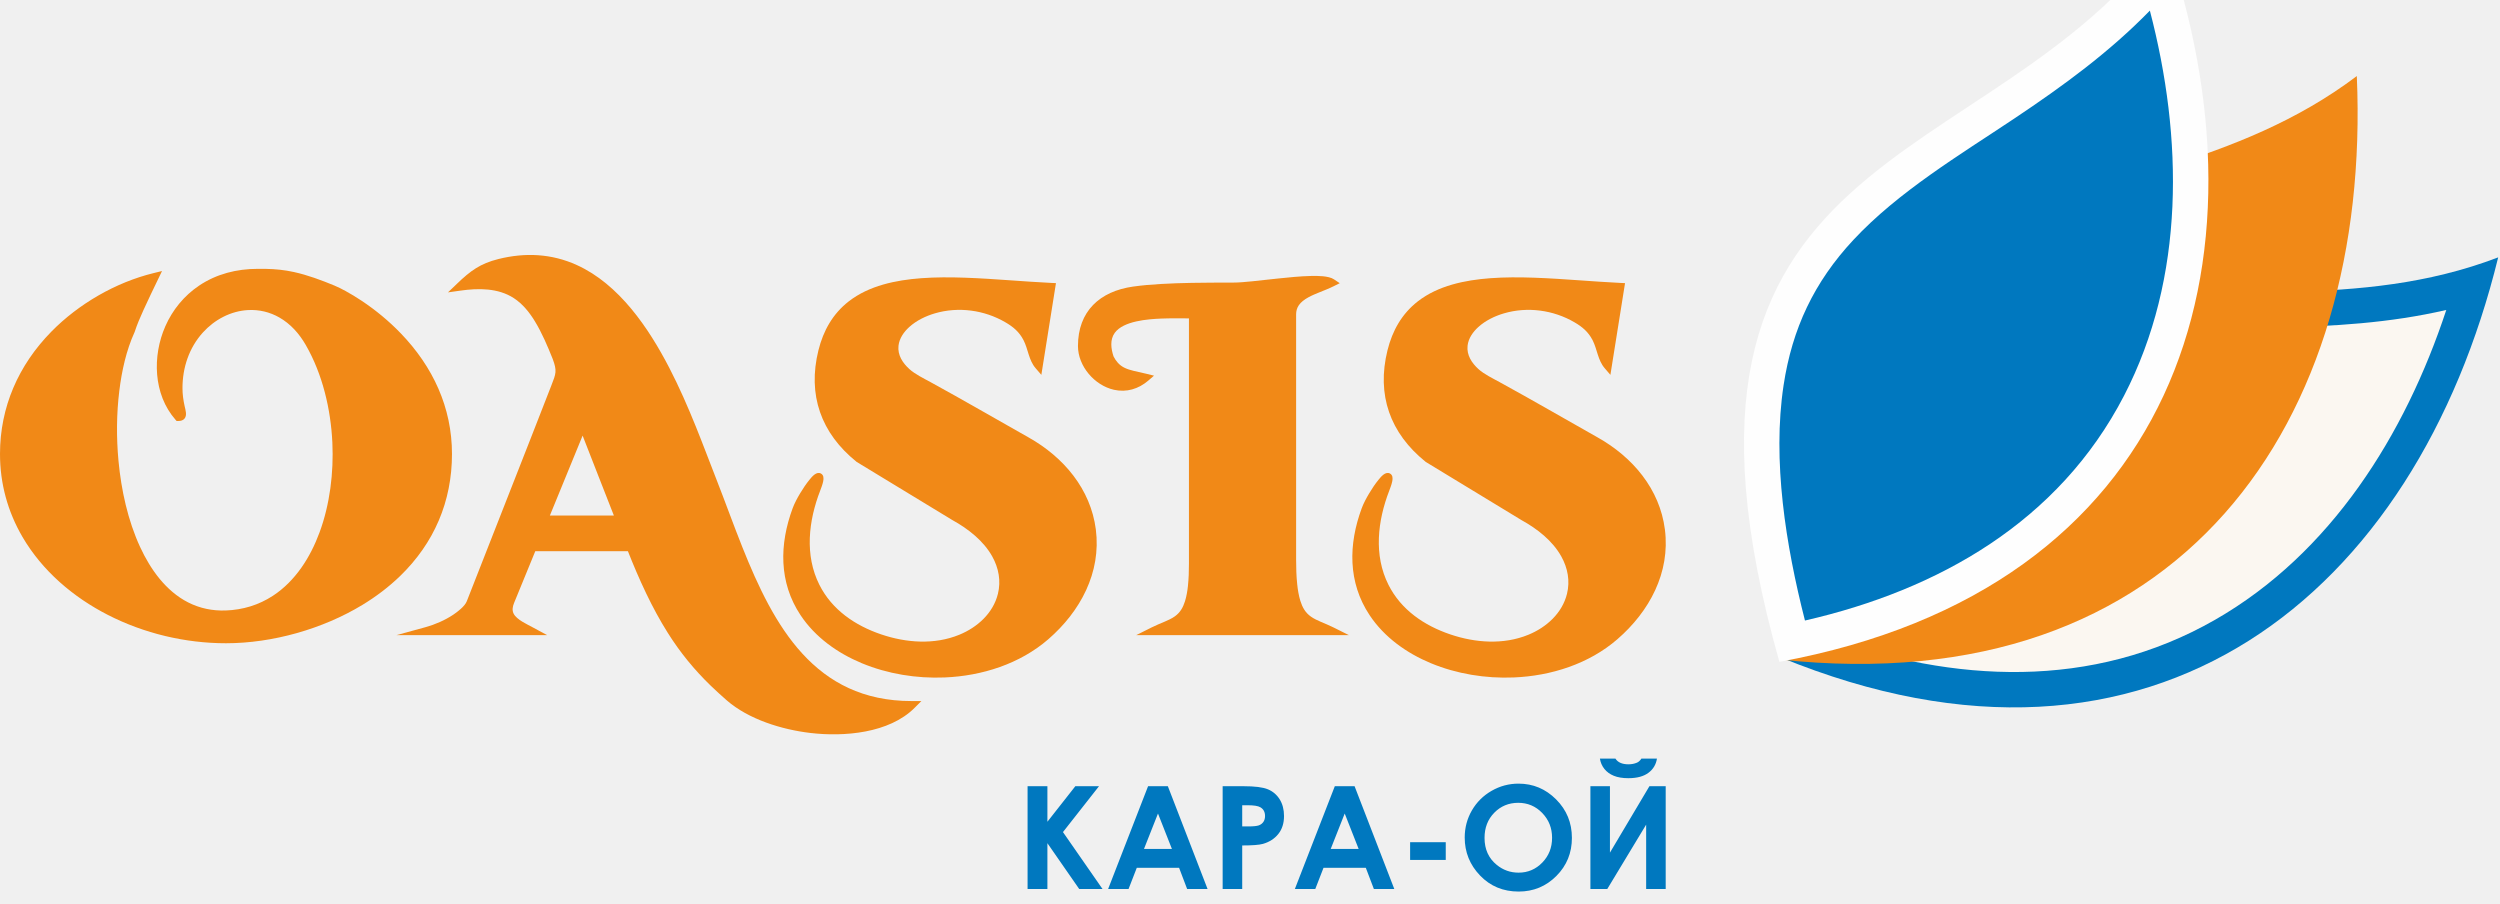
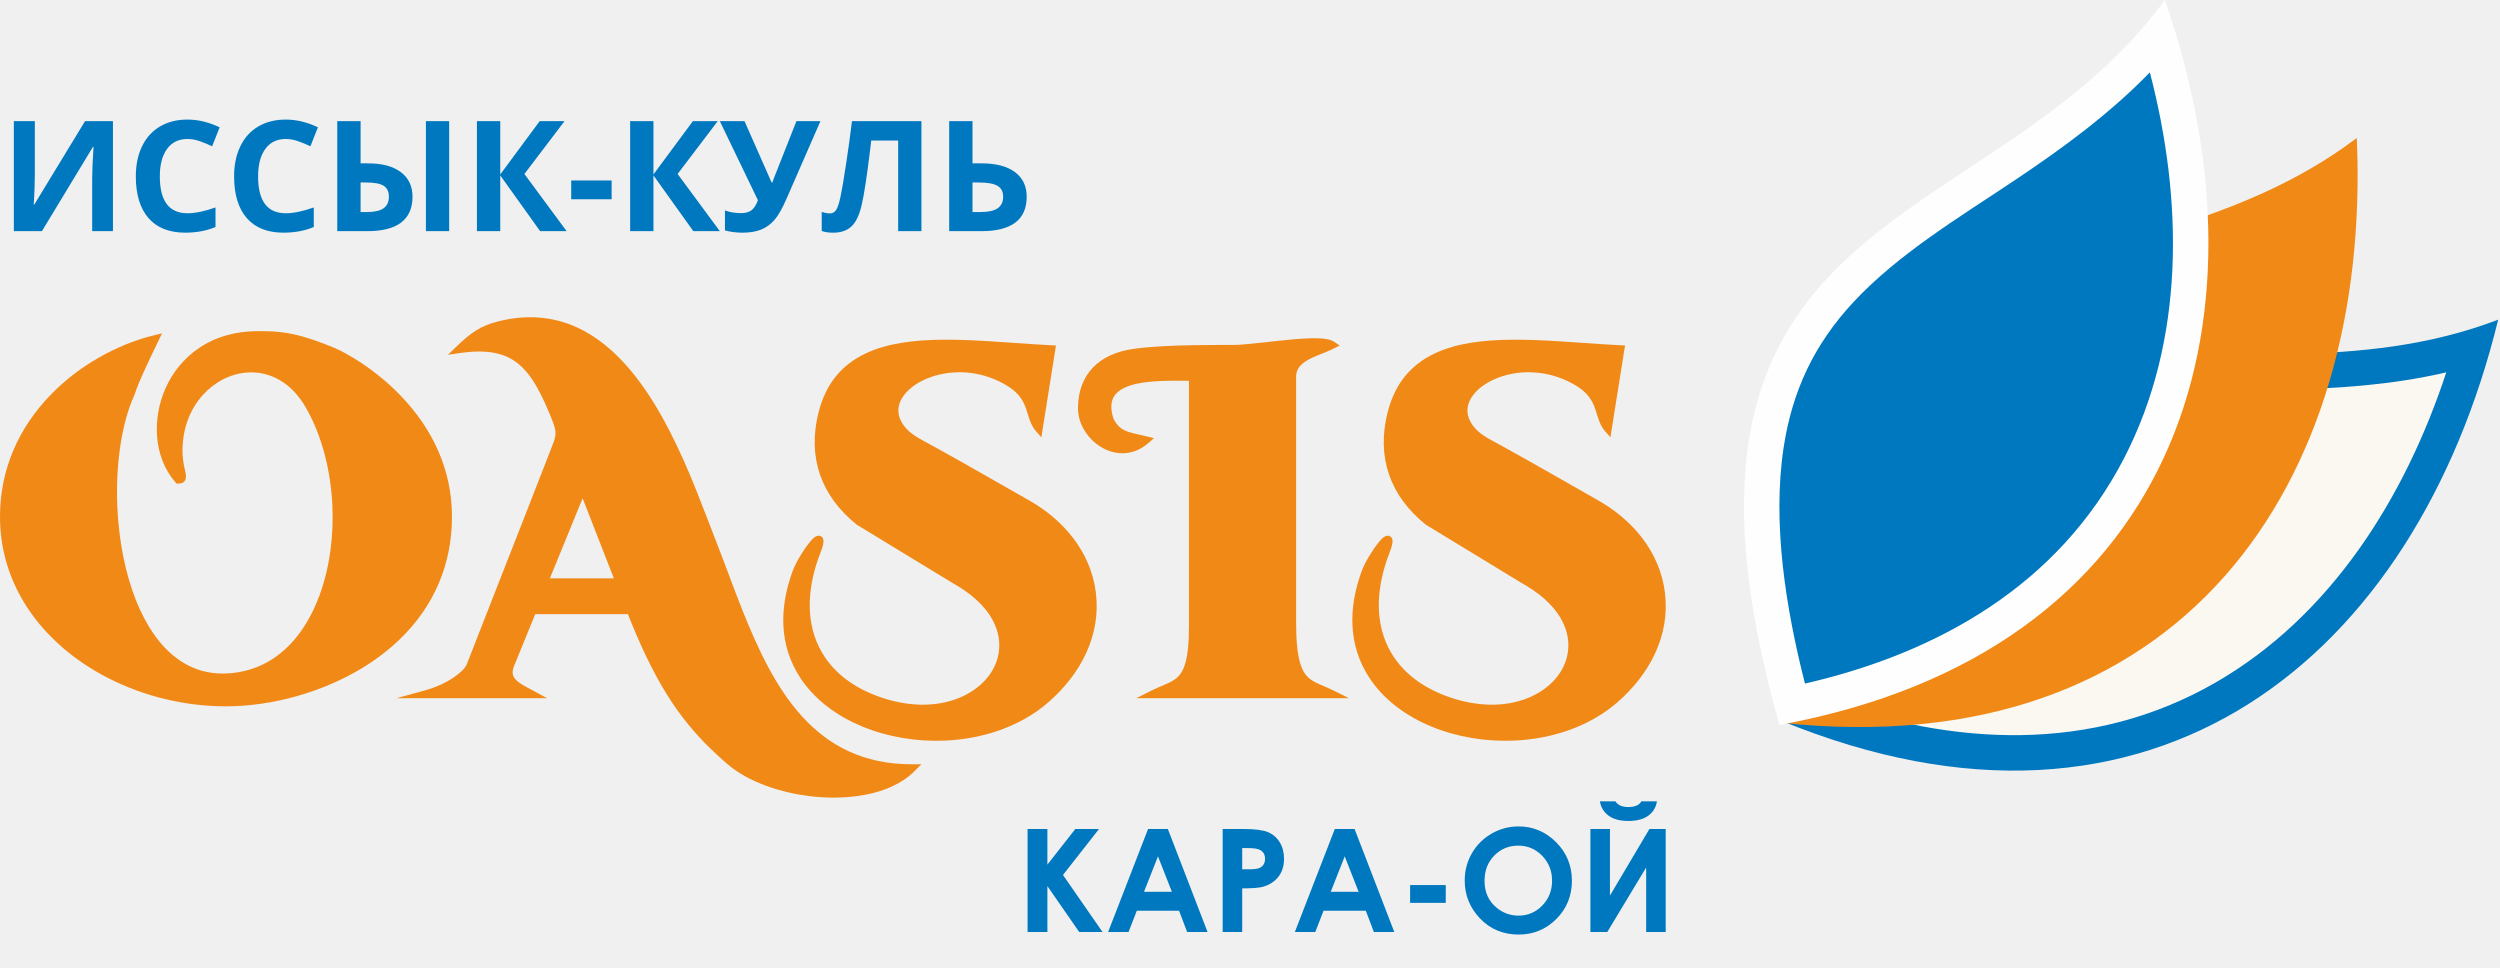
- <svg xmlns="http://www.w3.org/2000/svg" width="130" height="47" viewBox="0 0 130 47" fill="none">
-   <g clip-path="url(#clip0)">
-     <path fill-rule="evenodd" clip-rule="evenodd" d="M83.445 19.148C83.085 18.732 83.056 18.157 82.814 17.688C82.594 17.262 82.288 17.002 81.877 16.762C80.777 16.118 79.427 15.934 78.2 16.296C77.725 16.436 77.246 16.668 76.877 17.002C76.595 17.256 76.357 17.591 76.314 17.976C76.259 18.463 76.532 18.877 76.879 19.192C77.172 19.457 77.624 19.676 77.972 19.866C79.688 20.804 81.378 21.79 83.083 22.749C84.897 23.769 86.307 25.428 86.575 27.535C86.861 29.777 85.768 31.797 84.105 33.239C82.623 34.525 80.655 35.148 78.712 35.228C77.258 35.288 75.754 35.047 74.408 34.488C73.144 33.963 71.983 33.138 71.22 31.99C70.084 30.278 70.116 28.304 70.81 26.428C70.908 26.164 71.051 25.899 71.196 25.657C71.343 25.41 71.51 25.159 71.693 24.936C71.818 24.784 72.047 24.504 72.274 24.621C72.427 24.7 72.427 24.872 72.399 25.017C72.367 25.182 72.302 25.359 72.241 25.515C71.636 27.08 71.422 28.868 72.202 30.414C72.857 31.713 74.059 32.529 75.413 32.988C76.715 33.43 78.185 33.538 79.478 33.006C80.414 32.622 81.235 31.886 81.484 30.878C81.648 30.209 81.524 29.54 81.191 28.941C80.735 28.12 79.935 27.497 79.123 27.049L79.119 27.047L74.142 24.022L74.132 24.014C72.282 22.527 71.574 20.531 72.15 18.213C72.402 17.2 72.892 16.32 73.726 15.671C74.784 14.848 76.183 14.565 77.492 14.467C78.249 14.411 79.012 14.414 79.77 14.44C80.565 14.468 81.36 14.522 82.154 14.578C82.858 14.627 83.562 14.678 84.267 14.712L84.502 14.723L83.741 19.492L83.445 19.148Z" fill="#F18917" />
-     <path fill-rule="evenodd" clip-rule="evenodd" d="M61.825 16.556C61.343 16.554 60.862 16.546 60.38 16.566C59.683 16.595 58.416 16.689 57.967 17.308C57.707 17.668 57.773 18.135 57.903 18.531C58.03 18.779 58.191 18.975 58.442 19.108C58.601 19.191 58.778 19.243 58.952 19.285C59.172 19.339 59.394 19.382 59.614 19.437L60.009 19.535L59.7 19.8C59.2 20.227 58.576 20.415 57.927 20.269C56.913 20.041 56.054 19.04 56.054 17.994C56.054 16.183 57.192 15.149 58.914 14.903C59.395 14.835 59.882 14.795 60.366 14.767C60.901 14.735 61.438 14.719 61.974 14.709C62.681 14.696 63.389 14.695 64.096 14.695C64.433 14.695 64.784 14.66 65.119 14.627C65.564 14.582 66.008 14.53 66.452 14.483C67.023 14.423 67.605 14.363 68.179 14.35C68.505 14.343 69.086 14.339 69.366 14.525L69.667 14.726L69.343 14.887C69.106 15.006 68.856 15.1 68.611 15.2C68.254 15.344 67.765 15.543 67.54 15.87C67.441 16.014 67.398 16.172 67.398 16.347C67.398 17.788 67.398 19.229 67.398 20.67C67.398 23.483 67.398 26.297 67.398 29.11C67.398 29.536 67.41 29.967 67.456 30.391C67.486 30.675 67.533 30.968 67.617 31.241C67.723 31.581 67.876 31.859 68.172 32.067C68.328 32.177 68.507 32.258 68.681 32.334C68.904 32.43 69.126 32.52 69.343 32.628L70.139 33.026H59.084L59.88 32.628C60.107 32.515 60.338 32.422 60.57 32.323C60.75 32.246 60.935 32.162 61.095 32.048C61.371 31.85 61.518 31.588 61.618 31.269C61.698 31.017 61.742 30.747 61.771 30.485C61.813 30.099 61.825 29.705 61.825 29.316V16.556Z" fill="#F18917" />
-     <path fill-rule="evenodd" clip-rule="evenodd" d="M30.296 22.652L28.594 26.807H31.921C31.37 25.425 30.844 24.034 30.296 22.652ZM32.652 28.664H27.834C27.466 29.56 27.099 30.456 26.732 31.353C26.658 31.535 26.618 31.733 26.712 31.916C26.871 32.227 27.421 32.469 27.721 32.632L28.448 33.026H20.618L22.124 32.614C22.628 32.475 23.138 32.252 23.573 31.962C23.793 31.815 24.172 31.524 24.271 31.27C25.013 29.378 25.756 27.487 26.498 25.595C27.223 23.745 27.953 21.896 28.671 20.043C28.912 19.423 28.976 19.292 28.736 18.655C28.472 17.996 28.181 17.308 27.81 16.701C27.527 16.239 27.183 15.808 26.725 15.507C25.904 14.97 24.877 14.979 23.94 15.113L23.294 15.204L23.764 14.754C24.464 14.081 24.974 13.705 25.92 13.469C27.31 13.123 28.683 13.186 29.995 13.782C32.195 14.781 33.728 17.052 34.802 19.125C35.32 20.126 35.771 21.16 36.193 22.205C36.561 23.114 36.902 24.034 37.261 24.947C37.716 26.109 38.137 27.284 38.599 28.443C40.238 32.556 42.364 36.455 47.404 36.455H47.913L47.553 36.814C46.233 38.129 43.893 38.322 42.138 38.114C40.657 37.939 38.924 37.407 37.785 36.413C37.501 36.164 37.221 35.911 36.95 35.648C36.09 34.815 35.369 33.93 34.73 32.917C33.892 31.588 33.229 30.123 32.652 28.664Z" fill="#F18917" />
-     <path fill-rule="evenodd" clip-rule="evenodd" d="M0 23.607C0 21.167 0.961 18.99 2.662 17.254C4.08 15.806 6.016 14.682 7.992 14.2L8.425 14.094L8.232 14.495C7.972 15.035 7.709 15.576 7.461 16.122C7.296 16.488 7.129 16.868 7.006 17.25L7.002 17.262L6.997 17.273C6.568 18.209 6.331 19.292 6.206 20.309C6.056 21.516 6.049 22.76 6.162 23.971C6.304 25.48 6.648 27.064 7.286 28.445C7.819 29.599 8.618 30.729 9.777 31.322C10.392 31.636 11.054 31.77 11.744 31.745C12.625 31.712 13.45 31.464 14.189 30.982C15.361 30.216 16.139 28.979 16.615 27.689C17.157 26.221 17.355 24.58 17.283 23.022C17.202 21.284 16.773 19.45 15.896 17.933C15.561 17.352 15.108 16.839 14.519 16.505C14.025 16.225 13.475 16.094 12.908 16.123C11.998 16.17 11.156 16.622 10.55 17.29C9.83 18.086 9.489 19.12 9.489 20.183C9.489 20.513 9.533 20.812 9.604 21.133C9.647 21.323 9.735 21.594 9.598 21.763C9.519 21.862 9.4 21.891 9.278 21.891H9.183L9.12 21.819C7.97 20.505 7.916 18.512 8.596 16.968C8.972 16.113 9.571 15.379 10.349 14.855C11.256 14.244 12.312 13.98 13.4 13.98C13.544 13.98 13.688 13.98 13.833 13.982C14.329 13.991 14.791 14.037 15.277 14.144C15.999 14.303 16.715 14.569 17.397 14.852C17.591 14.933 17.785 15.032 17.97 15.133C18.254 15.288 18.532 15.458 18.801 15.637C19.538 16.127 20.23 16.699 20.842 17.335C22.508 19.065 23.503 21.184 23.503 23.607C23.503 26.076 22.576 28.241 20.801 29.958C20.211 30.529 19.55 31.027 18.848 31.453C16.786 32.706 14.17 33.449 11.752 33.449C9.636 33.449 7.494 32.94 5.612 31.977C3.804 31.052 2.2 29.686 1.171 27.924C0.398 26.601 0 25.139 0 23.607H0Z" fill="#F18917" />
-     <path fill-rule="evenodd" clip-rule="evenodd" d="M53.853 19.148C53.493 18.732 53.465 18.157 53.223 17.688C53.002 17.262 52.697 17.002 52.285 16.762C51.185 16.118 49.835 15.934 48.608 16.296C48.133 16.436 47.654 16.668 47.285 17.002C47.003 17.256 46.766 17.591 46.722 17.976C46.667 18.463 46.94 18.877 47.288 19.192C47.58 19.457 48.032 19.676 48.38 19.866C50.096 20.804 51.786 21.79 53.491 22.749C55.305 23.769 56.715 25.428 56.984 27.535C57.269 29.777 56.176 31.797 54.514 33.239C53.032 34.525 51.063 35.148 49.121 35.228C47.666 35.288 46.162 35.047 44.817 34.488C43.553 33.963 42.392 33.138 41.629 31.99C40.492 30.278 40.525 28.304 41.218 26.428C41.316 26.164 41.46 25.899 41.604 25.657C41.752 25.41 41.919 25.159 42.102 24.936C42.226 24.784 42.456 24.504 42.683 24.621C42.836 24.7 42.836 24.872 42.808 25.017C42.776 25.182 42.71 25.359 42.649 25.515C42.044 27.08 41.831 28.868 42.61 30.414C43.265 31.713 44.468 32.529 45.821 32.988C47.123 33.43 48.593 33.538 49.886 33.006C50.822 32.622 51.644 31.886 51.892 30.878C52.057 30.209 51.932 29.54 51.6 28.941C51.143 28.12 50.343 27.497 49.532 27.049L49.528 27.047L44.551 24.022L44.54 24.014C42.691 22.527 41.983 20.531 42.559 18.213C42.811 17.2 43.301 16.32 44.135 15.671C45.193 14.848 46.591 14.565 47.901 14.467C48.657 14.411 49.42 14.414 50.178 14.44C50.974 14.468 51.768 14.522 52.562 14.578C53.266 14.627 53.971 14.678 54.676 14.712L54.91 14.723L54.15 19.492L53.853 19.148Z" fill="#F18917" />
-     <path fill-rule="evenodd" clip-rule="evenodd" d="M129.906 13.383C125.629 30.846 112.025 42.151 92.597 34.186C100.966 7.046 115.271 18.978 129.906 13.383Z" fill="#0078BF" />
-     <path fill-rule="evenodd" clip-rule="evenodd" d="M127.207 16.118C124.28 16.796 121.319 16.977 118.232 17.032C114.812 17.094 111.091 16.975 107.762 17.822C104.859 18.56 102.583 19.976 100.601 22.216C97.974 25.186 96.174 29.265 94.883 33.098C101.588 35.505 108.776 35.898 115.185 32.228C121.212 28.775 125.065 22.609 127.207 16.118Z" fill="#FBF7F1" />
-     <path fill-rule="evenodd" clip-rule="evenodd" d="M122.554 3.955C123.334 21.913 113.433 36.548 92.546 34.295C92.988 5.907 110.065 13.392 122.554 3.955Z" fill="#F18917" />
-     <path fill-rule="evenodd" clip-rule="evenodd" d="M112.574 -3.205C118.476 13.782 113.189 30.626 92.528 34.416C84.803 7.087 103.316 9.396 112.574 -3.205Z" fill="#FEFEFE" />
-     <path fill-rule="evenodd" clip-rule="evenodd" d="M111.793 0.551C109.701 2.7 107.31 4.45 104.746 6.162C101.905 8.06 98.712 9.968 96.375 12.477C94.337 14.664 93.193 17.082 92.746 20.035C92.153 23.949 92.858 28.349 93.858 32.268C100.809 30.673 107.053 27.133 110.448 20.58C113.637 14.425 113.522 7.162 111.793 0.551Z" fill="#0078BF" />
-     <path d="M53.434 40.883H54.465V42.731L55.917 40.883H57.148L55.274 43.268L57.33 46.227H56.118L54.465 43.846V46.227H53.434V40.883ZM59.7 40.883H60.728L62.793 46.227H61.731L61.312 45.125H59.113L58.685 46.227H57.623L59.7 40.883ZM60.215 42.303L59.488 44.143H60.939L60.215 42.303ZM63.578 40.883H64.663C65.25 40.883 65.671 40.936 65.931 41.044C66.19 41.152 66.395 41.327 66.545 41.568C66.694 41.808 66.769 42.097 66.769 42.434C66.769 42.808 66.67 43.118 66.474 43.365C66.278 43.611 66.012 43.784 65.674 43.881C65.476 43.937 65.116 43.964 64.595 43.964V46.227H63.578V40.883ZM64.595 42.974H64.922C65.18 42.974 65.358 42.955 65.459 42.919C65.559 42.882 65.638 42.823 65.697 42.738C65.754 42.654 65.782 42.553 65.782 42.432C65.782 42.225 65.702 42.074 65.54 41.979C65.423 41.909 65.204 41.873 64.885 41.873H64.595V42.974ZM69.41 40.883H70.438L72.503 46.227H71.441L71.022 45.125H68.823L68.395 46.227H67.333L69.41 40.883ZM69.925 42.303L69.198 44.143H70.649L69.925 42.303ZM73.326 43.793H75.179V44.716H73.326V43.793ZM78.963 40.749C79.721 40.749 80.374 41.023 80.919 41.57C81.466 42.117 81.739 42.784 81.739 43.571C81.739 44.351 81.47 45.011 80.931 45.551C80.393 46.09 79.739 46.361 78.971 46.361C78.165 46.361 77.496 46.083 76.964 45.528C76.432 44.974 76.165 44.315 76.165 43.552C76.165 43.042 76.29 42.572 76.537 42.143C76.785 41.715 77.126 41.375 77.56 41.125C77.995 40.874 78.463 40.749 78.963 40.749ZM78.948 41.746C78.454 41.746 78.038 41.919 77.702 42.262C77.364 42.606 77.196 43.042 77.196 43.573C77.196 44.164 77.408 44.631 77.832 44.975C78.162 45.244 78.54 45.378 78.967 45.378C79.449 45.378 79.86 45.203 80.198 44.855C80.538 44.506 80.708 44.077 80.708 43.566C80.708 43.057 80.537 42.627 80.195 42.274C79.854 41.922 79.438 41.746 78.948 41.746ZM86.616 40.883V46.227H85.6V42.881L83.579 46.227H82.701V40.883H83.717V44.337L85.77 40.883H86.616ZM83.195 39.446H84.001C84.065 39.546 84.152 39.62 84.265 39.669C84.377 39.719 84.516 39.744 84.678 39.744C84.842 39.744 84.991 39.715 85.125 39.657C85.212 39.619 85.288 39.548 85.354 39.446H86.161C86.115 39.754 85.966 40.001 85.717 40.187C85.468 40.373 85.121 40.466 84.674 40.466C84.373 40.466 84.121 40.424 83.918 40.341C83.715 40.258 83.552 40.139 83.427 39.983C83.304 39.828 83.226 39.65 83.195 39.446Z" fill="#0078BF" />
-   </g>
-   <defs>
-     <clipPath id="clip0">
-       <rect width="130" height="47" fill="white" />
-     </clipPath>
-   </defs>
+ <svg xmlns="http://www.w3.org/2000/svg" width="292" height="113" viewBox="0 0 292 113" fill="none">
+   <path fill-rule="evenodd" clip-rule="evenodd" d="M187.429 50.312C186.622 49.375 186.558 48.081 186.014 47.026C185.519 46.065 184.832 45.481 183.909 44.94C181.437 43.491 178.405 43.076 175.649 43.892C174.582 44.207 173.506 44.73 172.677 45.48C172.044 46.052 171.51 46.806 171.412 47.672C171.289 48.769 171.902 49.701 172.683 50.41C173.34 51.007 174.354 51.499 175.136 51.927C178.992 54.039 182.787 56.257 186.616 58.415C190.692 60.712 193.859 64.446 194.461 69.189C195.102 74.234 192.648 78.782 188.913 82.028C185.584 84.921 181.164 86.324 176.8 86.504C173.534 86.638 170.155 86.096 167.133 84.838C164.293 83.656 161.685 81.8 159.972 79.215C157.419 75.363 157.492 70.92 159.05 66.697C159.269 66.103 159.592 65.505 159.916 64.962C160.248 64.406 160.623 63.84 161.034 63.339C161.314 62.996 161.83 62.366 162.339 62.63C162.682 62.808 162.683 63.195 162.62 63.521C162.548 63.893 162.401 64.29 162.265 64.643C160.905 68.164 160.426 72.189 162.176 75.669C163.648 78.593 166.349 80.428 169.389 81.462C172.313 82.457 175.615 82.7 178.52 81.504C180.623 80.637 182.467 78.98 183.024 76.714C183.395 75.206 183.115 73.701 182.368 72.354C181.343 70.505 179.546 69.103 177.723 68.095L177.714 68.09L166.535 61.282L166.511 61.262C162.357 57.916 160.766 53.424 162.061 48.207C162.627 45.926 163.727 43.946 165.601 42.485C167.977 40.633 171.118 39.995 174.059 39.776C175.759 39.65 177.473 39.656 179.175 39.715C180.962 39.777 182.747 39.9 184.53 40.024C186.112 40.135 187.694 40.249 189.277 40.327L189.805 40.352L188.096 51.085L187.429 50.312Z" fill="#F18917" />
+   <path fill-rule="evenodd" clip-rule="evenodd" d="M138.868 44.477C137.786 44.472 136.706 44.455 135.623 44.5C134.056 44.564 131.212 44.776 130.203 46.171C129.618 46.98 129.767 48.03 130.059 48.921C130.344 49.481 130.707 49.921 131.27 50.22C131.627 50.409 132.025 50.524 132.415 50.62C132.909 50.741 133.408 50.837 133.902 50.961L134.789 51.183L134.095 51.778C132.973 52.741 131.57 53.163 130.114 52.834C127.836 52.321 125.907 50.067 125.907 47.712C125.907 43.637 128.463 41.311 132.331 40.758C133.409 40.603 134.503 40.514 135.59 40.45C136.793 40.379 137.999 40.342 139.204 40.319C140.792 40.29 142.381 40.289 143.97 40.289C144.726 40.289 145.516 40.209 146.268 40.134C147.267 40.034 148.264 39.918 149.262 39.812C150.544 39.675 151.852 39.541 153.14 39.512C153.873 39.495 155.178 39.487 155.806 39.906L156.482 40.357L155.755 40.721C155.223 40.988 154.661 41.2 154.11 41.424C153.31 41.748 152.211 42.198 151.706 42.932C151.482 43.257 151.387 43.613 151.387 44.005C151.387 47.249 151.387 50.493 151.387 53.736C151.387 60.069 151.387 66.401 151.387 72.734C151.387 73.692 151.414 74.663 151.516 75.616C151.585 76.255 151.689 76.914 151.879 77.529C152.115 78.294 152.46 78.921 153.125 79.389C153.476 79.636 153.877 79.819 154.269 79.989C154.769 80.205 155.267 80.408 155.755 80.652L157.544 81.547H132.712L134.5 80.652C135.009 80.398 135.529 80.188 136.05 79.965C136.455 79.791 136.87 79.603 137.228 79.346C137.849 78.901 138.179 78.312 138.405 77.593C138.583 77.025 138.682 76.418 138.746 75.829C138.842 74.959 138.868 74.072 138.868 73.198V44.477Z" fill="#F18917" />
+   <path fill-rule="evenodd" clip-rule="evenodd" d="M68.05 58.197L64.227 67.549H71.699C70.463 64.44 69.281 61.308 68.05 58.197ZM73.34 71.729H62.519C61.694 73.746 60.869 75.764 60.044 77.781C59.877 78.191 59.789 78.637 59.999 79.048C60.356 79.748 61.592 80.294 62.265 80.66L63.898 81.548H46.312L49.693 80.619C50.827 80.308 51.971 79.806 52.949 79.152C53.442 78.823 54.293 78.167 54.516 77.596C56.183 73.337 57.851 69.079 59.518 64.821C61.148 60.657 62.788 56.495 64.4 52.325C64.94 50.93 65.085 50.635 64.546 49.201C63.952 47.717 63.3 46.171 62.465 44.804C61.83 43.763 61.058 42.793 60.028 42.116C58.185 40.906 55.878 40.928 53.773 41.228L52.323 41.435L53.378 40.42C54.951 38.907 56.096 38.059 58.22 37.529C61.343 36.75 64.427 36.892 67.373 38.232C72.315 40.481 75.759 45.593 78.17 50.26C79.333 52.512 80.348 54.841 81.295 57.191C82.121 59.239 82.888 61.307 83.693 63.363C84.717 65.978 85.662 68.623 86.7 71.233C90.38 80.489 95.157 89.266 106.476 89.266H107.619L106.811 90.073C103.846 93.032 98.591 93.469 94.648 93C91.322 92.605 87.43 91.409 84.871 89.17C84.232 88.611 83.605 88.04 82.996 87.45C81.063 85.575 79.444 83.583 78.009 81.303C76.127 78.312 74.638 75.014 73.34 71.729Z" fill="#F18917" />
+   <path fill-rule="evenodd" clip-rule="evenodd" d="M0 60.348C0 54.856 2.158 49.956 5.979 46.047C9.164 42.788 13.514 40.26 17.951 39.174L18.924 38.935L18.49 39.837C17.906 41.054 17.315 42.271 16.759 43.501C16.387 44.324 16.013 45.178 15.737 46.039L15.729 46.066L15.717 46.092C14.754 48.197 14.221 50.634 13.939 52.923C13.603 55.641 13.586 58.442 13.841 61.167C14.16 64.564 14.932 68.127 16.365 71.238C17.562 73.834 19.357 76.376 21.962 77.712C23.342 78.419 24.83 78.722 26.378 78.664C28.357 78.59 30.211 78.032 31.87 76.946C34.502 75.223 36.251 72.438 37.32 69.536C38.538 66.232 38.983 62.538 38.82 59.031C38.638 55.118 37.674 50.991 35.706 47.576C34.952 46.269 33.934 45.114 32.611 44.362C31.503 43.732 30.267 43.437 28.994 43.503C26.948 43.609 25.058 44.624 23.698 46.129C22.081 47.92 21.314 50.248 21.314 52.64C21.314 53.383 21.412 54.057 21.573 54.779C21.668 55.207 21.866 55.817 21.559 56.197C21.38 56.419 21.114 56.485 20.841 56.485H20.626L20.484 56.323C17.901 53.366 17.78 48.879 19.308 45.404C20.154 43.481 21.498 41.827 23.244 40.649C25.282 39.274 27.655 38.678 30.099 38.678C30.422 38.678 30.746 38.678 31.07 38.684C32.185 38.703 33.222 38.807 34.314 39.048C35.937 39.406 37.545 40.004 39.076 40.642C39.513 40.824 39.947 41.047 40.362 41.274C41.001 41.623 41.625 42.005 42.23 42.409C43.884 43.511 45.439 44.798 46.815 46.231C50.555 50.123 52.791 54.894 52.791 60.348C52.791 65.905 50.709 70.777 46.722 74.642C45.396 75.927 43.913 77.047 42.336 78.008C37.704 80.828 31.827 82.499 26.396 82.499C21.645 82.499 16.832 81.353 12.604 79.186C8.544 77.104 4.942 74.029 2.63 70.065C0.893 67.086 0 63.796 0 60.348H0Z" fill="#F18917" />
+   <path fill-rule="evenodd" clip-rule="evenodd" d="M120.962 50.312C120.155 49.375 120.09 48.081 119.546 47.026C119.051 46.065 118.364 45.481 117.441 44.94C114.969 43.491 111.938 43.076 109.182 43.892C108.114 44.207 107.039 44.73 106.209 45.48C105.577 46.052 105.043 46.806 104.945 47.672C104.821 48.769 105.435 49.701 106.215 50.41C106.873 51.007 107.887 51.499 108.669 51.927C112.525 54.039 116.319 56.257 120.149 58.415C124.224 60.712 127.392 64.446 127.994 69.189C128.635 74.234 126.18 78.782 122.446 82.028C119.117 84.921 114.696 86.324 110.333 86.504C107.066 86.638 103.688 86.096 100.665 84.838C97.826 83.656 95.218 81.8 93.504 79.215C90.951 75.363 91.024 70.92 92.583 66.697C92.802 66.103 93.125 65.505 93.449 64.962C93.781 64.406 94.156 63.84 94.566 63.339C94.847 62.996 95.362 62.366 95.872 62.63C96.215 62.808 96.216 63.195 96.153 63.521C96.081 63.893 95.933 64.29 95.797 64.643C94.437 68.164 93.958 72.189 95.709 75.669C97.18 78.593 99.881 80.428 102.922 81.462C105.846 82.457 109.148 82.7 112.053 81.504C114.155 80.637 116 78.98 116.557 76.714C116.927 75.206 116.648 73.701 115.901 72.354C114.876 70.505 113.079 69.103 111.256 68.095L111.247 68.09L100.068 61.282L100.043 61.262C95.89 57.916 94.299 53.424 95.594 48.207C96.16 45.926 97.26 43.946 99.133 42.485C101.51 40.633 104.65 39.995 107.592 39.776C109.291 39.65 111.006 39.656 112.708 39.715C114.495 39.777 116.28 39.9 118.063 40.024C119.645 40.135 121.226 40.249 122.81 40.327L123.337 40.352L121.628 51.085L120.962 50.312Z" fill="#F18917" />
+   <path fill-rule="evenodd" clip-rule="evenodd" d="M291.788 37.335C282.182 76.641 251.625 102.086 207.987 84.158C226.786 23.072 258.917 49.928 291.788 37.335Z" fill="#0078BF" />
+   <path fill-rule="evenodd" clip-rule="evenodd" d="M285.726 43.492C279.152 45.017 272.501 45.424 265.568 45.549C257.885 45.688 249.527 45.419 242.05 47.325C235.53 48.987 230.417 52.174 225.966 57.216C220.065 63.901 216.021 73.082 213.122 81.709C228.181 87.128 244.327 88.012 258.722 79.751C272.261 71.98 280.915 58.101 285.726 43.492Z" fill="#FBF7F1" />
+   <path fill-rule="evenodd" clip-rule="evenodd" d="M275.274 16.114C277.027 56.535 254.788 89.475 207.873 84.403C208.866 20.507 247.224 37.356 275.274 16.114Z" fill="#F18917" />
+   <path fill-rule="evenodd" clip-rule="evenodd" d="M252.858 0C266.116 38.233 254.241 76.146 207.832 84.676C190.48 23.165 232.063 28.361 252.858 0Z" fill="#FEFEFE" />
+   <path fill-rule="evenodd" clip-rule="evenodd" d="M251.103 8.452C246.405 13.29 241.036 17.229 235.277 21.083C228.894 25.354 221.723 29.649 216.473 35.295C211.895 40.218 209.327 45.661 208.322 52.307C206.99 61.117 208.574 71.021 210.819 79.841C226.433 76.251 240.458 68.283 248.084 53.533C255.247 39.68 254.988 23.334 251.103 8.452Z" fill="#0078BF" />
+   <path d="M120.021 96.827H122.336V100.987L125.598 96.827H128.364L124.155 102.196L128.772 108.855H126.051L122.336 103.497V108.855H120.021V96.827ZM134.094 96.827H136.405L141.042 108.855H138.656L137.716 106.376H132.777L131.815 108.855H129.429L134.094 96.827ZM135.252 100.024L133.619 104.164H136.877L135.252 100.024ZM142.807 96.827H145.243C146.561 96.827 147.508 96.947 148.09 97.19C148.672 97.433 149.134 97.827 149.469 98.368C149.805 98.91 149.973 99.56 149.973 100.32C149.973 101.16 149.752 101.858 149.31 102.414C148.871 102.969 148.272 103.357 147.515 103.576C147.069 103.701 146.261 103.763 145.089 103.763V108.855H142.807V96.827ZM145.089 101.534H145.825C146.404 101.534 146.804 101.492 147.03 101.411C147.257 101.328 147.433 101.194 147.564 101.004C147.693 100.814 147.757 100.585 147.757 100.315C147.757 99.848 147.576 99.508 147.212 99.295C146.95 99.136 146.457 99.055 145.741 99.055H145.089V101.534ZM155.905 96.827H158.215L162.852 108.855H160.467L159.527 106.376H154.588L153.626 108.855H151.24L155.905 96.827ZM157.063 100.024L155.429 104.164H158.688L157.063 100.024ZM164.701 103.377H168.864V105.454H164.701V103.377ZM177.363 96.525C179.066 96.525 180.533 97.143 181.758 98.374C182.986 99.605 183.598 101.107 183.598 102.877C183.598 104.634 182.994 106.119 181.783 107.334C180.574 108.548 179.106 109.157 177.38 109.157C175.57 109.157 174.069 108.531 172.874 107.283C171.677 106.035 171.079 104.553 171.079 102.835C171.079 101.688 171.359 100.63 171.915 99.664C172.472 98.701 173.238 97.936 174.211 97.372C175.188 96.808 176.239 96.525 177.363 96.525ZM177.33 98.77C176.219 98.77 175.285 99.158 174.53 99.932C173.772 100.705 173.394 101.688 173.394 102.883C173.394 104.212 173.87 105.264 174.824 106.038C175.565 106.643 176.413 106.945 177.372 106.945C178.454 106.945 179.377 106.552 180.138 105.767C180.901 104.982 181.282 104.016 181.282 102.866C181.282 101.721 180.898 100.753 180.129 99.959C179.363 99.167 178.429 98.77 177.33 98.77ZM194.553 96.827V108.855H192.271V101.325L187.732 108.855H185.76V96.827H188.042V104.603L192.652 96.827H194.553ZM186.868 93.594H188.68C188.823 93.818 189.018 93.985 189.273 94.096C189.524 94.208 189.835 94.264 190.199 94.264C190.568 94.264 190.904 94.2 191.203 94.069C191.399 93.982 191.569 93.823 191.718 93.594H193.53C193.426 94.286 193.094 94.842 192.534 95.261C191.975 95.679 191.195 95.889 190.19 95.889C189.514 95.889 188.949 95.794 188.493 95.607C188.037 95.42 187.67 95.152 187.391 94.803C187.113 94.454 186.938 94.052 186.868 93.594Z" fill="#0078BF" />
+   <path d="M1.617 14.15H4.069V20.355L4.034 22.017L3.946 23.906H3.999L9.932 14.15H13.192V27H10.767V20.83C10.767 20.004 10.819 18.779 10.925 17.156H10.854L4.896 27H1.617V14.15ZM21.894 16.233C20.868 16.233 20.074 16.62 19.512 17.394C18.949 18.161 18.668 19.233 18.668 20.61C18.668 23.476 19.743 24.908 21.894 24.908C22.796 24.908 23.889 24.683 25.172 24.231V26.517C24.117 26.956 22.939 27.176 21.639 27.176C19.77 27.176 18.34 26.61 17.35 25.48C16.359 24.343 15.864 22.714 15.864 20.593C15.864 19.257 16.107 18.088 16.594 17.086C17.08 16.078 17.777 15.308 18.686 14.774C19.6 14.235 20.669 13.966 21.894 13.966C23.142 13.966 24.395 14.268 25.655 14.871L24.776 17.086C24.296 16.857 23.812 16.658 23.326 16.488C22.84 16.318 22.362 16.233 21.894 16.233ZM33.372 16.233C32.347 16.233 31.553 16.62 30.99 17.394C30.428 18.161 30.146 19.233 30.146 20.61C30.146 23.476 31.222 24.908 33.372 24.908C34.274 24.908 35.367 24.683 36.65 24.231V26.517C35.596 26.956 34.418 27.176 33.117 27.176C31.248 27.176 29.818 26.61 28.828 25.48C27.838 24.343 27.343 22.714 27.343 20.593C27.343 19.257 27.586 18.088 28.072 17.086C28.559 16.078 29.256 15.308 30.164 14.774C31.078 14.235 32.148 13.966 33.372 13.966C34.62 13.966 35.874 14.268 37.134 14.871L36.255 17.086C35.774 16.857 35.291 16.658 34.805 16.488C34.318 16.318 33.841 16.233 33.372 16.233ZM48.182 22.983C48.182 24.319 47.736 25.324 46.846 25.998C45.961 26.666 44.648 27 42.908 27H39.393V14.15H42.117V19.081H42.996C44.643 19.081 45.917 19.424 46.819 20.109C47.727 20.789 48.182 21.747 48.182 22.983ZM42.117 24.768H42.829C43.726 24.768 44.382 24.621 44.798 24.328C45.214 24.029 45.422 23.581 45.422 22.983C45.422 22.386 45.22 21.958 44.815 21.7C44.417 21.442 43.714 21.314 42.706 21.314H42.117V24.768ZM52.462 27H49.746V14.15H52.462V27ZM66.182 27H63.088L58.43 20.487V27H55.705V14.15H58.43V20.373L63.035 14.15H65.936L61.251 20.32L66.182 27ZM66.718 23.273V21.076H71.438V23.273H66.718ZM84.076 27H80.982L76.324 20.487V27H73.6V14.15H76.324V20.373L80.93 14.15H83.83L79.145 20.32L84.076 27ZM95.827 14.15L91.855 23.238C91.356 24.381 90.888 25.201 90.448 25.699C90.015 26.197 89.499 26.569 88.901 26.815C88.304 27.056 87.577 27.176 86.722 27.176C85.989 27.176 85.307 27.088 84.674 26.912V24.574C85.189 24.785 85.831 24.891 86.599 24.891C87.085 24.891 87.478 24.779 87.776 24.557C88.075 24.328 88.324 23.936 88.523 23.379L84.076 14.15H86.959L90.123 21.314H90.211L90.369 20.874L93.023 14.15H95.827ZM107.622 27H104.906V16.418H101.76L101.619 17.596C101.256 20.59 100.934 22.693 100.652 23.906C100.377 25.113 99.973 25.963 99.439 26.455C98.906 26.947 98.186 27.188 97.277 27.176C96.785 27.176 96.352 27.111 95.977 26.982V24.75C96.316 24.867 96.636 24.926 96.935 24.926C97.245 24.926 97.491 24.785 97.673 24.504C97.855 24.217 98.024 23.689 98.183 22.922C98.347 22.148 98.561 20.886 98.824 19.134C99.094 17.376 99.322 15.715 99.51 14.15H107.622V27ZM119.918 22.983C119.918 25.661 118.148 27 114.609 27H110.865V14.15H113.59V19.081H114.662C116.338 19.081 117.633 19.421 118.547 20.101C119.461 20.78 119.918 21.741 119.918 22.983ZM113.59 24.768H114.504C115.424 24.768 116.098 24.621 116.525 24.328C116.953 24.029 117.167 23.581 117.167 22.983C117.167 22.392 116.95 21.967 116.517 21.709C116.083 21.445 115.339 21.314 114.284 21.314H113.59V24.768Z" fill="#0078BF" />
</svg>
